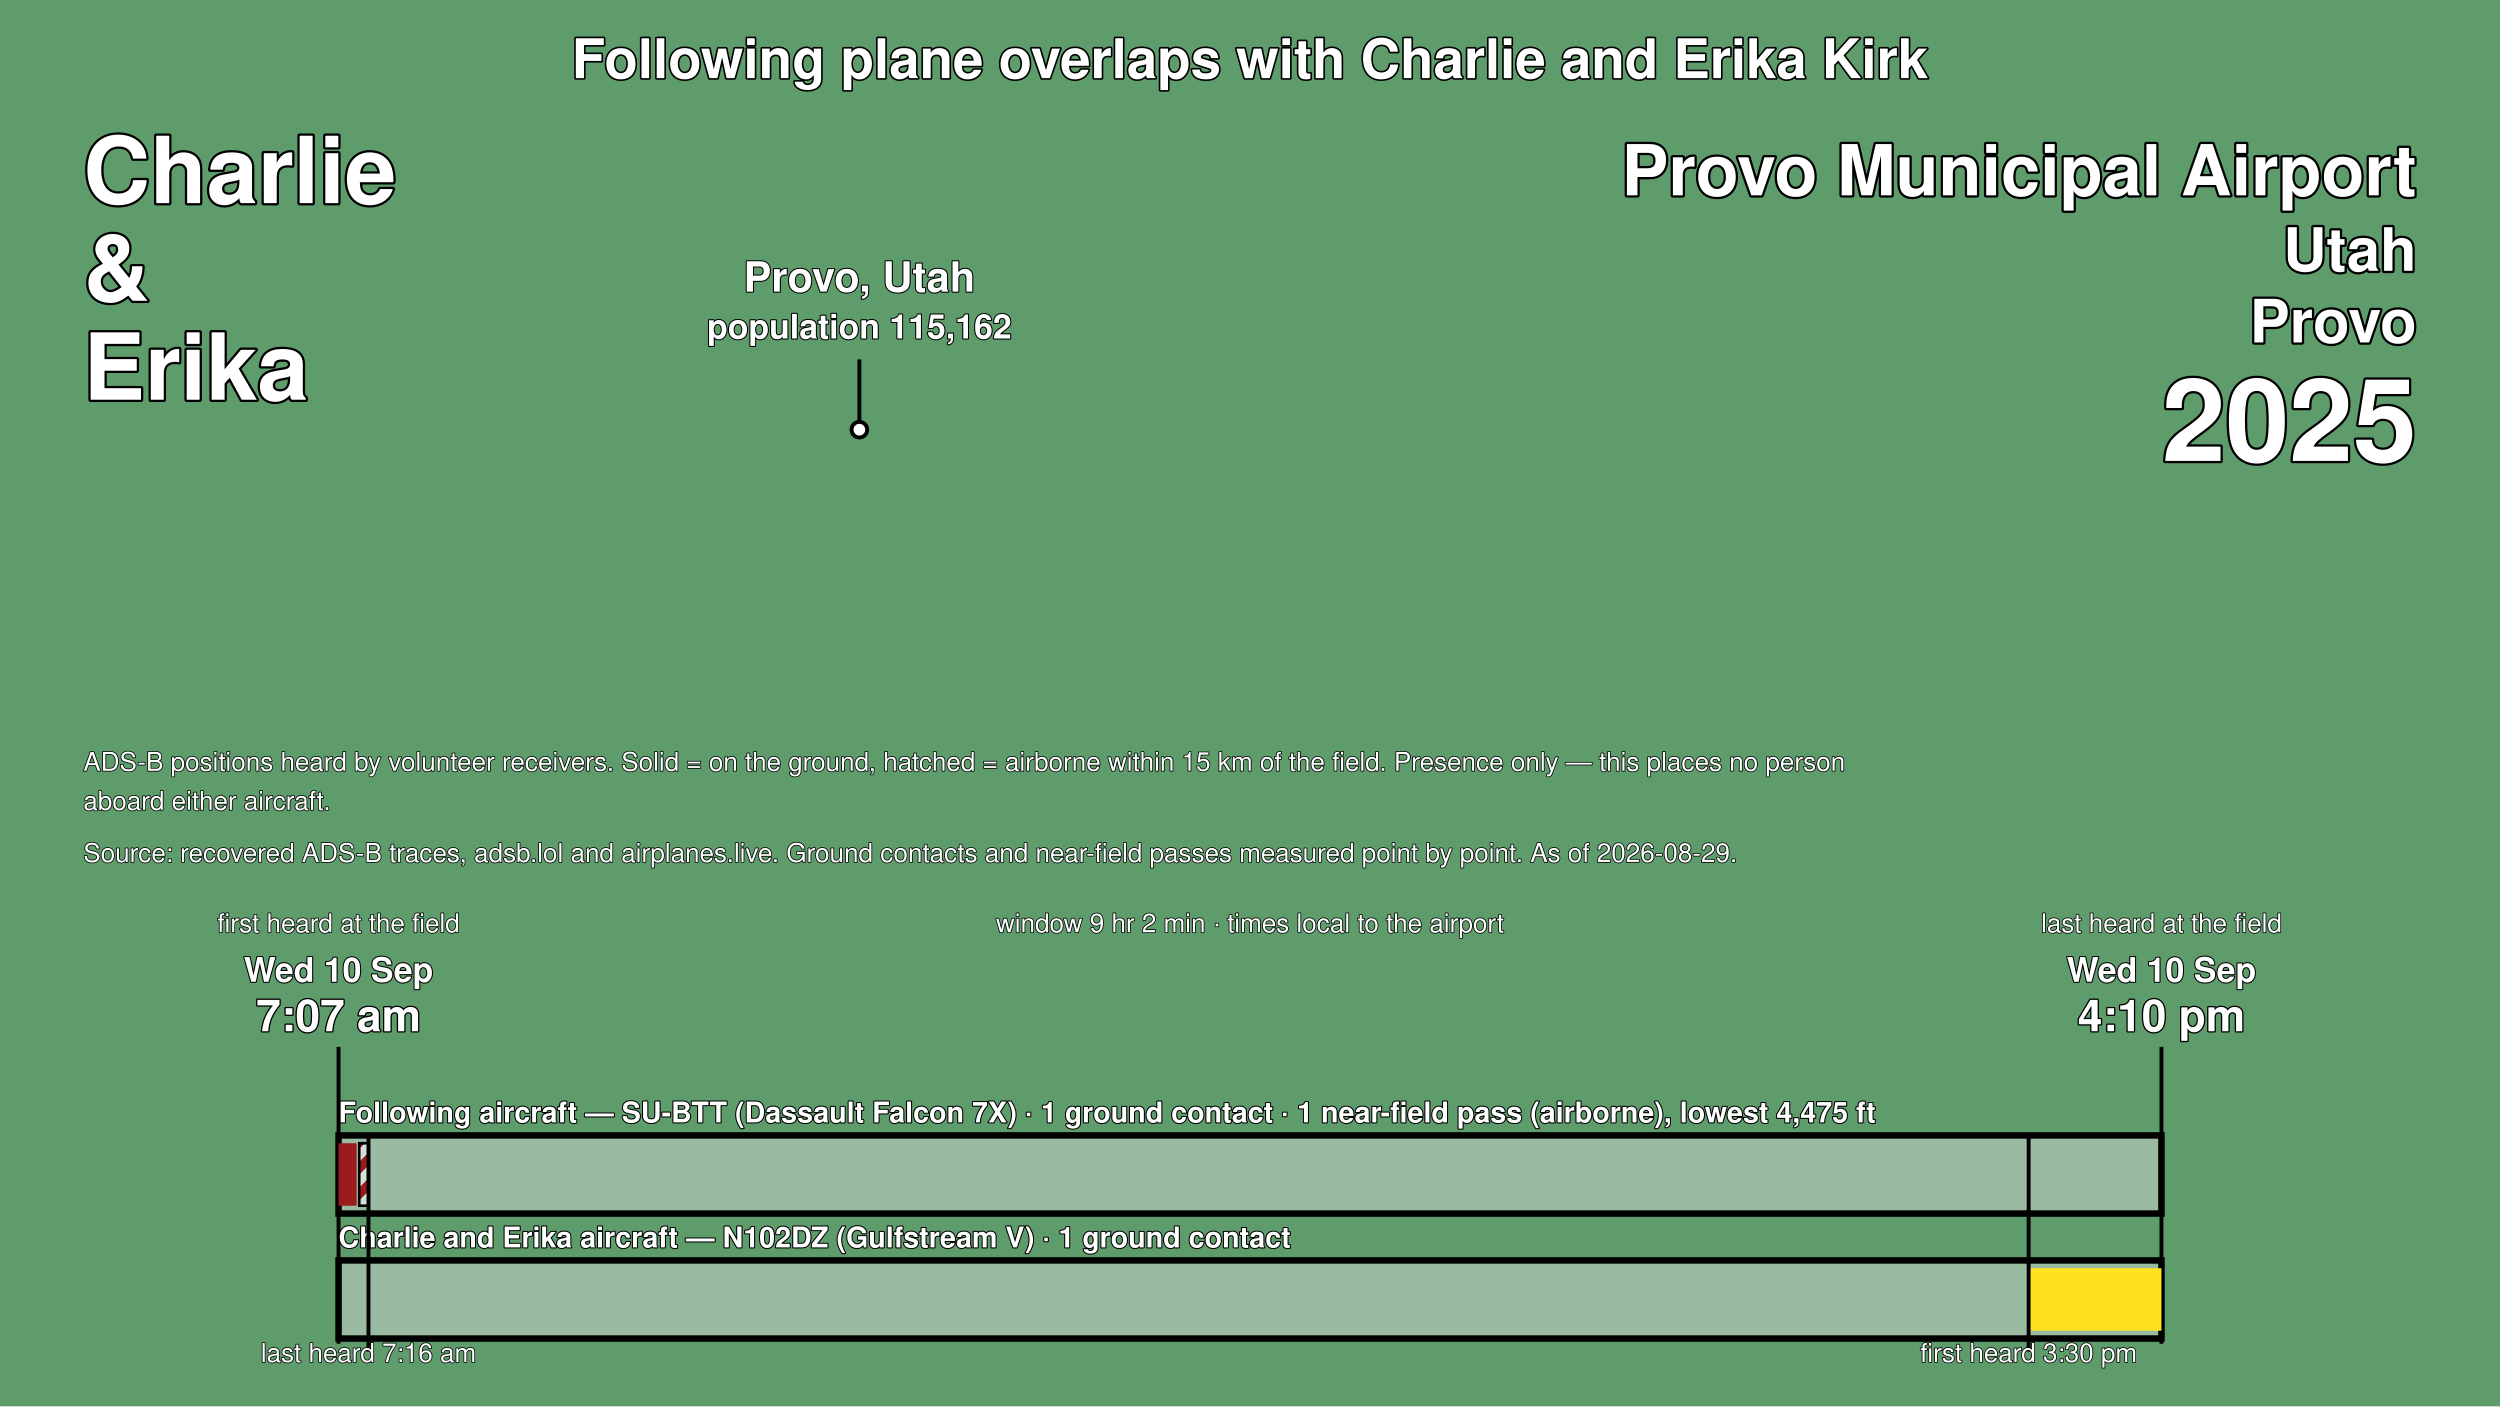
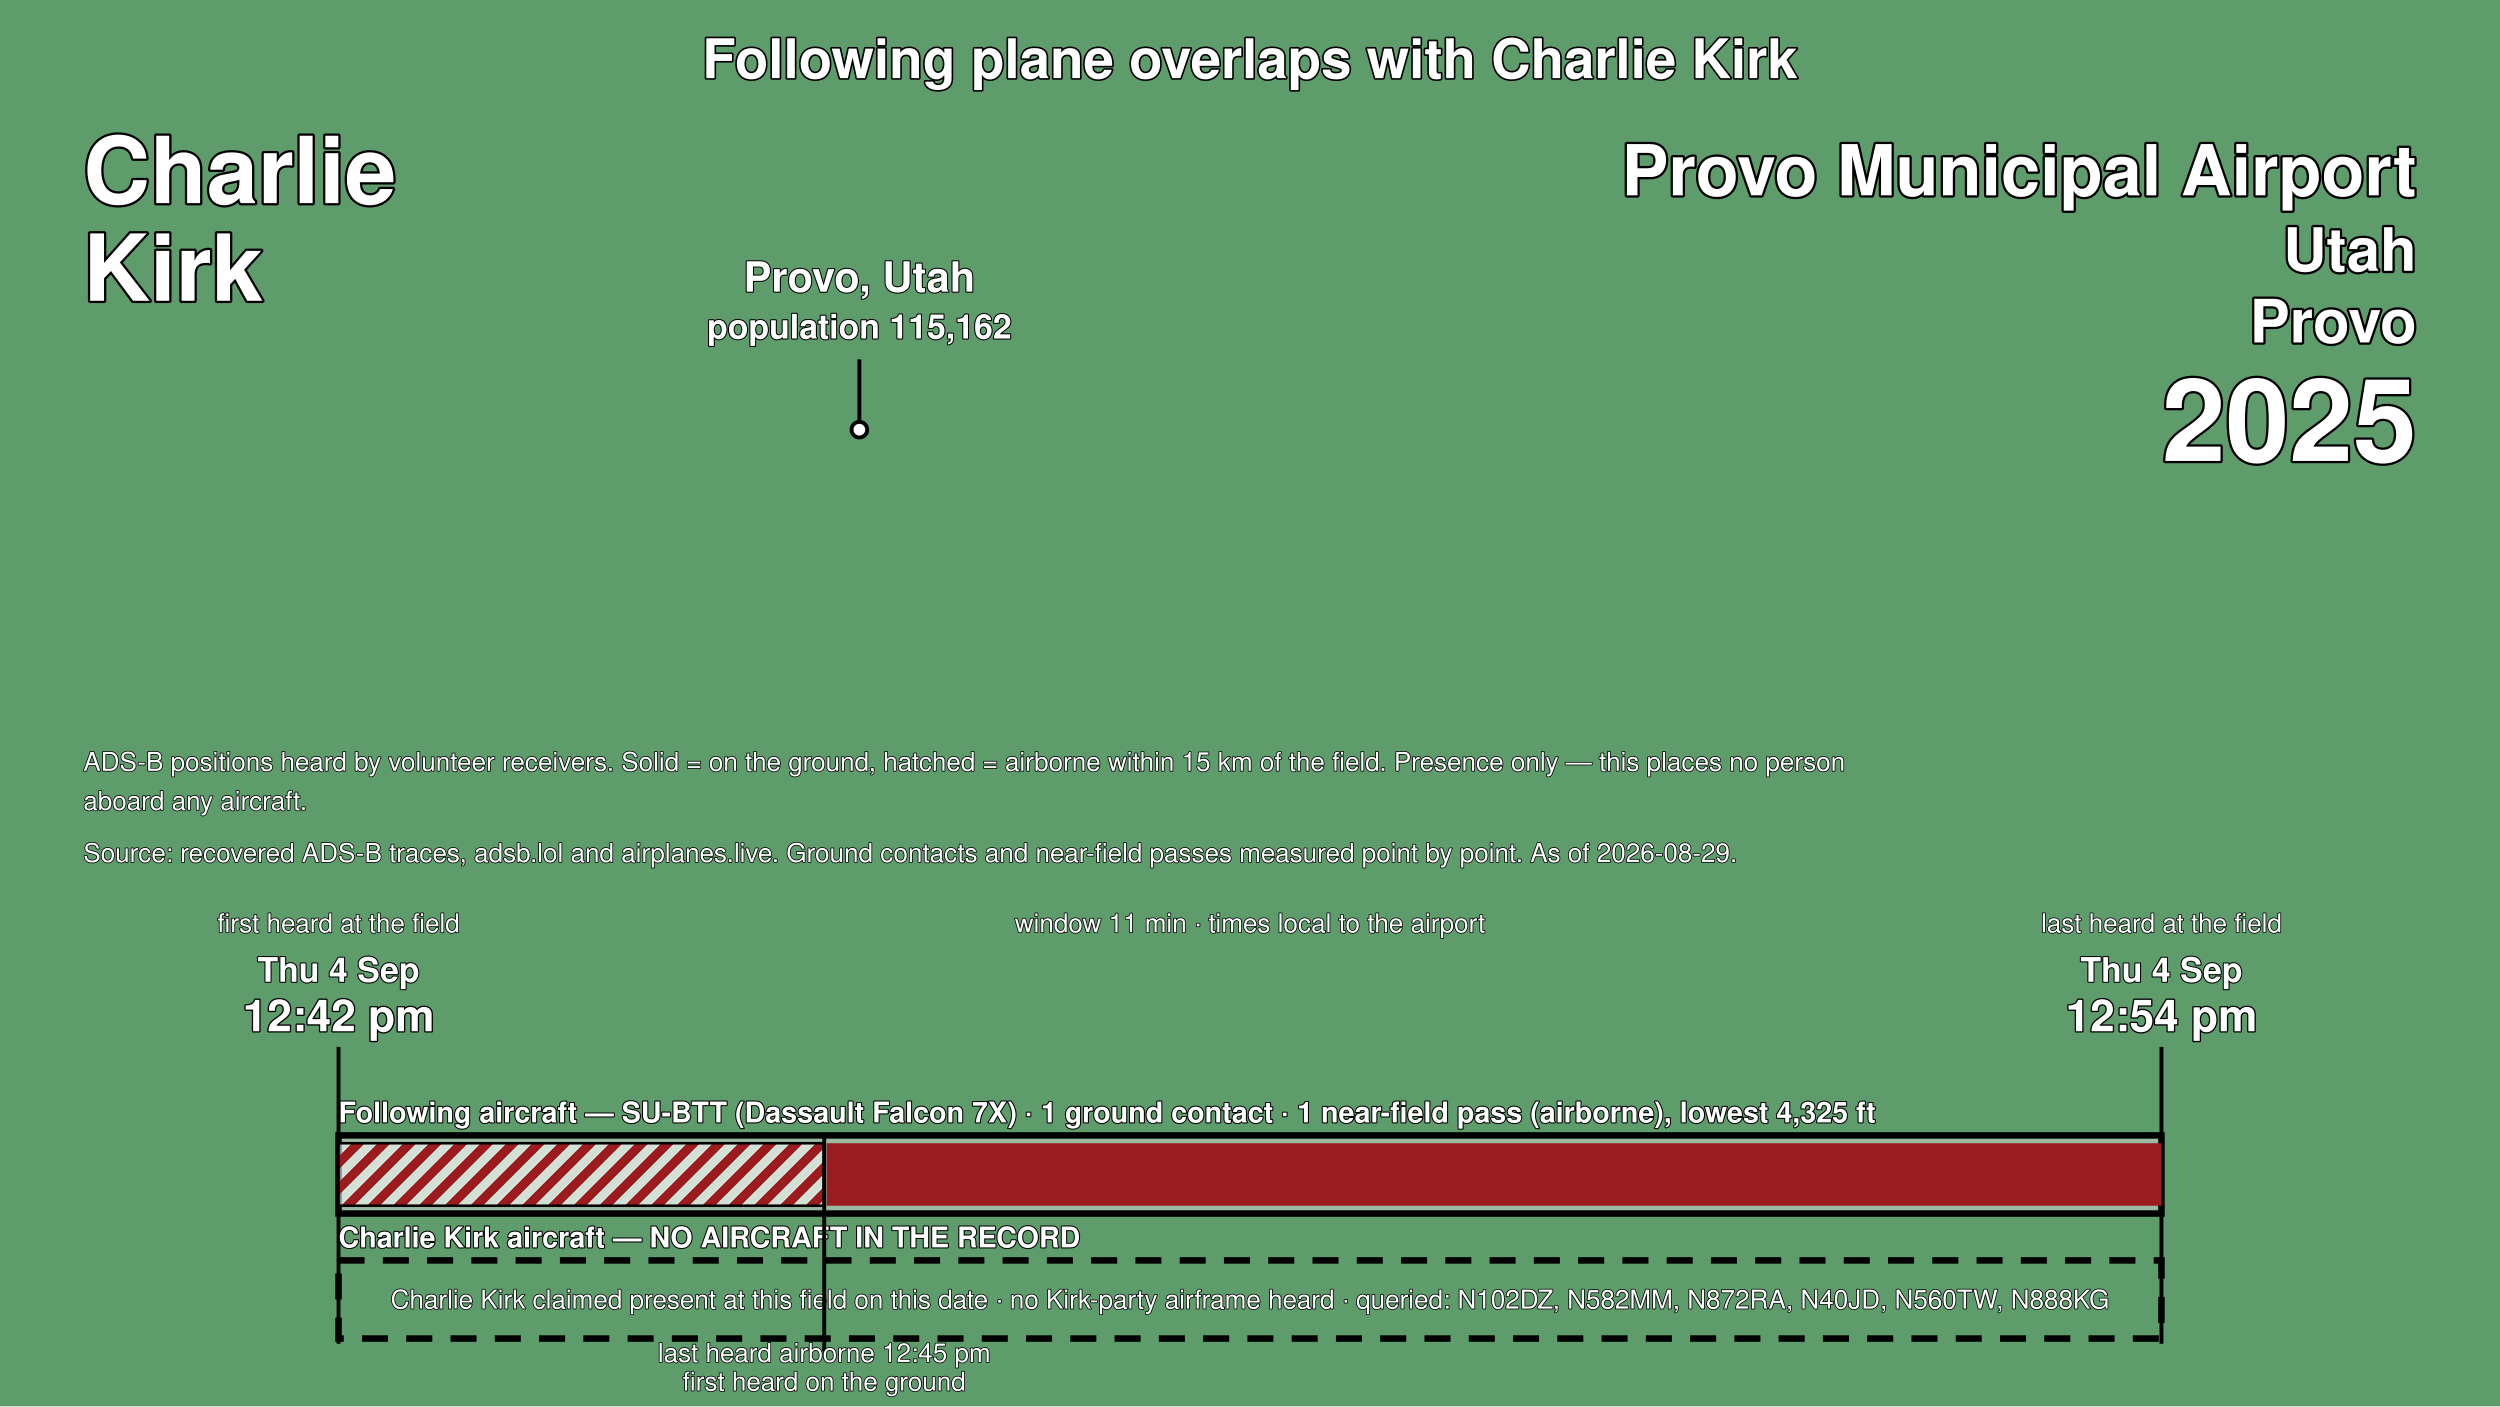
<svg xmlns="http://www.w3.org/2000/svg" viewBox="0 0 1920 1080" width="1920" height="1080" role="img">
  <rect x="0" y="0" width="1920" height="1080" fill="#5F9C6C" />
  <style>
    .t  { font-family: "Helvetica Neue", Helvetica, Arial, sans-serif;
          fill: #FFFFFF; stroke: #000000; paint-order: stroke; stroke-linejoin: round; }
    .xl { font-weight: 800; stroke-width: 3.5px; }
    .lg { font-weight: 600; stroke-width: 2.5px; }
    .md { font-weight: 700; stroke-width: 2px; }
    .sm { font-weight: 600; stroke-width: 1.6px; }
    .xs { font-size: 20px; font-weight: 500; stroke-width: 1.2px; }
  </style>
  <defs>
    <pattern id="passHatch" width="14" height="14" patternUnits="userSpaceOnUse" patternTransform="rotate(45)">
      <rect width="14" height="14" fill="#FFFFFF" fill-opacity="0.55" />
      <rect width="7" height="14" fill="#9B1B1E" />
    </pattern>
    <pattern id="passHatchK" width="14" height="14" patternUnits="userSpaceOnUse" patternTransform="rotate(45)">
      <rect width="14" height="14" fill="#FFFFFF" fill-opacity="0.55" />
      <rect width="7" height="14" fill="#FFE21F" />
    </pattern>
  </defs>
-   <text class="t lg" font-size="42" x="960" y="60" text-anchor="middle">Following plane overlaps with Charlie and Erika Kirk</text>
+   <text class="t lg" font-size="42" x="960" y="60" text-anchor="middle">Following plane overlaps with Charlie Kirk</text>
  <text class="t xl" font-size="71" x="64" y="156">Charlie</text>
-   <text class="t xl" font-size="71" x="64" y="231">&amp;</text>
-   <text class="t xl" font-size="71" x="64" y="307">Erika</text>
+   <text class="t xl" font-size="71" x="64" y="231">Kirk</text>
  <text class="t xl" font-size="54" x="1856" y="150" text-anchor="end">Provo Municipal Airport</text>
  <text class="t xl" font-size="46" x="1856" y="208" text-anchor="end">Utah</text>
  <text class="t xl" font-size="46" x="1856" y="263" text-anchor="end">Provo</text>
  <text class="t xl" font-size="88" x="1856" y="354" text-anchor="end">2025</text>
  <text class="t sm" font-size="32" x="660" y="224" text-anchor="middle">Provo, Utah</text>
  <text class="t sm" font-size="26" x="660" y="260" text-anchor="middle">population 115,162</text>
  <line x1="660" y1="276" x2="660" y2="330" stroke="#000000" stroke-width="3" />
  <circle cx="660" cy="330" r="6" fill="#FFFFFF" stroke="#000000" stroke-width="3" />
  <text class="t xs" x="260" y="716" text-anchor="middle">first heard at the field</text>
-   <text class="t sm" font-size="26" x="260" y="754" text-anchor="middle">Wed 10 Sep</text>
-   <text class="t md" font-size="34" x="260" y="792" text-anchor="middle">7:07 am</text>
+   <text class="t sm" font-size="26" x="260" y="754" text-anchor="middle">Thu 4 Sep</text>
+   <text class="t md" font-size="34" x="260" y="792" text-anchor="middle">12:42 pm</text>
  <line x1="260" y1="804" x2="260" y2="1032" stroke="#000000" stroke-width="3" />
  <text class="t xs" x="1660" y="716" text-anchor="middle">last heard at the field</text>
-   <text class="t sm" font-size="26" x="1660" y="754" text-anchor="middle">Wed 10 Sep</text>
-   <text class="t md" font-size="34" x="1660" y="792" text-anchor="middle">4:10 pm</text>
+   <text class="t sm" font-size="26" x="1660" y="754" text-anchor="middle">Thu 4 Sep</text>
+   <text class="t md" font-size="34" x="1660" y="792" text-anchor="middle">12:54 pm</text>
  <line x1="1660" y1="804" x2="1660" y2="1032" stroke="#000000" stroke-width="3" />
-   <text class="t xs" x="960" y="716" text-anchor="middle">window 9 hr 2 min · times local to the airport</text>
-   <text class="t sm" font-size="22" x="260" y="862">Following aircraft — SU-BTT (Dassault Falcon 7X) · 1 ground contact · 1 near-field pass (airborne), lowest 4,475 ft</text>
+   <text class="t xs" x="960" y="716" text-anchor="middle">window 11 min · times local to the airport</text>
+   <text class="t sm" font-size="22" x="260" y="862">Following aircraft — SU-BTT (Dassault Falcon 7X) · 1 ground contact · 1 near-field pass (airborne), lowest 4,325 ft</text>
  <rect x="260" y="872" width="1400" height="60" fill="#D9D9D9" fill-opacity="0.5" stroke="#000000" stroke-width="5" />
-   <rect x="260.0" y="878" width="13.9" height="48" fill="#9B1B1E" />
-   <rect x="275.9" y="878" width="7.3" height="48" fill="url(#passHatch)" stroke="#000000" stroke-width="2" />
-   <text class="t sm" font-size="22" x="260" y="958">Charlie and Erika aircraft — N102DZ (Gulfstream V) · 1 ground contact</text>
-   <rect x="260" y="968" width="1400" height="60" fill="#D9D9D9" fill-opacity="0.5" stroke="#000000" stroke-width="5" />
-   <rect x="1558.1" y="974" width="101.9" height="48" fill="#FFE21F" />
-   <line x1="1558" y1="872" x2="1558" y2="1038" stroke="#000000" stroke-width="3" />
-   <text class="t xs" x="1558" y="1046" text-anchor="middle">first heard 3:30 pm</text>
-   <line x1="283" y1="872" x2="283" y2="1038" stroke="#000000" stroke-width="3" />
-   <text class="t xs" x="283" y="1046" text-anchor="middle">last heard 7:16 am</text>
+   <rect x="260.0" y="878" width="372.8" height="48" fill="url(#passHatch)" stroke="#000000" stroke-width="2" />
+   <rect x="634.9" y="878" width="1025.1" height="48" fill="#9B1B1E" />
+   <text class="t sm" font-size="22" x="260" y="958">Charlie Kirk aircraft — NO AIRCRAFT IN THE RECORD</text>
+   <rect x="260" y="968" width="1400" height="60" fill="none" stroke="#000000" stroke-width="5" stroke-dasharray="20 14" />
+   <text class="t xs" font-size="17" x="960" y="1005" text-anchor="middle">Charlie Kirk claimed present at this field on this date · no Kirk-party airframe heard · queried: N102DZ, N582MM, N872RA, N40JD, N560TW, N888KG</text>
+   <line x1="633" y1="872" x2="633" y2="1038" stroke="#000000" stroke-width="3" />
+   <text class="t xs" x="633" y="1046" text-anchor="middle">last heard airborne 12:45 pm</text>
+   <text class="t xs" x="633" y="1068" text-anchor="middle">first heard on the ground</text>
  <text class="t xs" font-size="22" x="64" y="592">ADS-B positions heard by volunteer receivers. Solid = on the ground, hatched = airborne within 15 km of the field. Presence only — this places no person</text>
-   <text class="t xs" font-size="22" x="64" y="622">aboard either aircraft.</text>
+   <text class="t xs" font-size="22" x="64" y="622">aboard any aircraft.</text>
  <text class="t xs" font-size="22" x="64" y="662">Source: recovered ADS-B traces, adsb.lol and airplanes.live. Ground contacts and near-field passes measured point by point. As of 2026-08-29.</text>
</svg>
